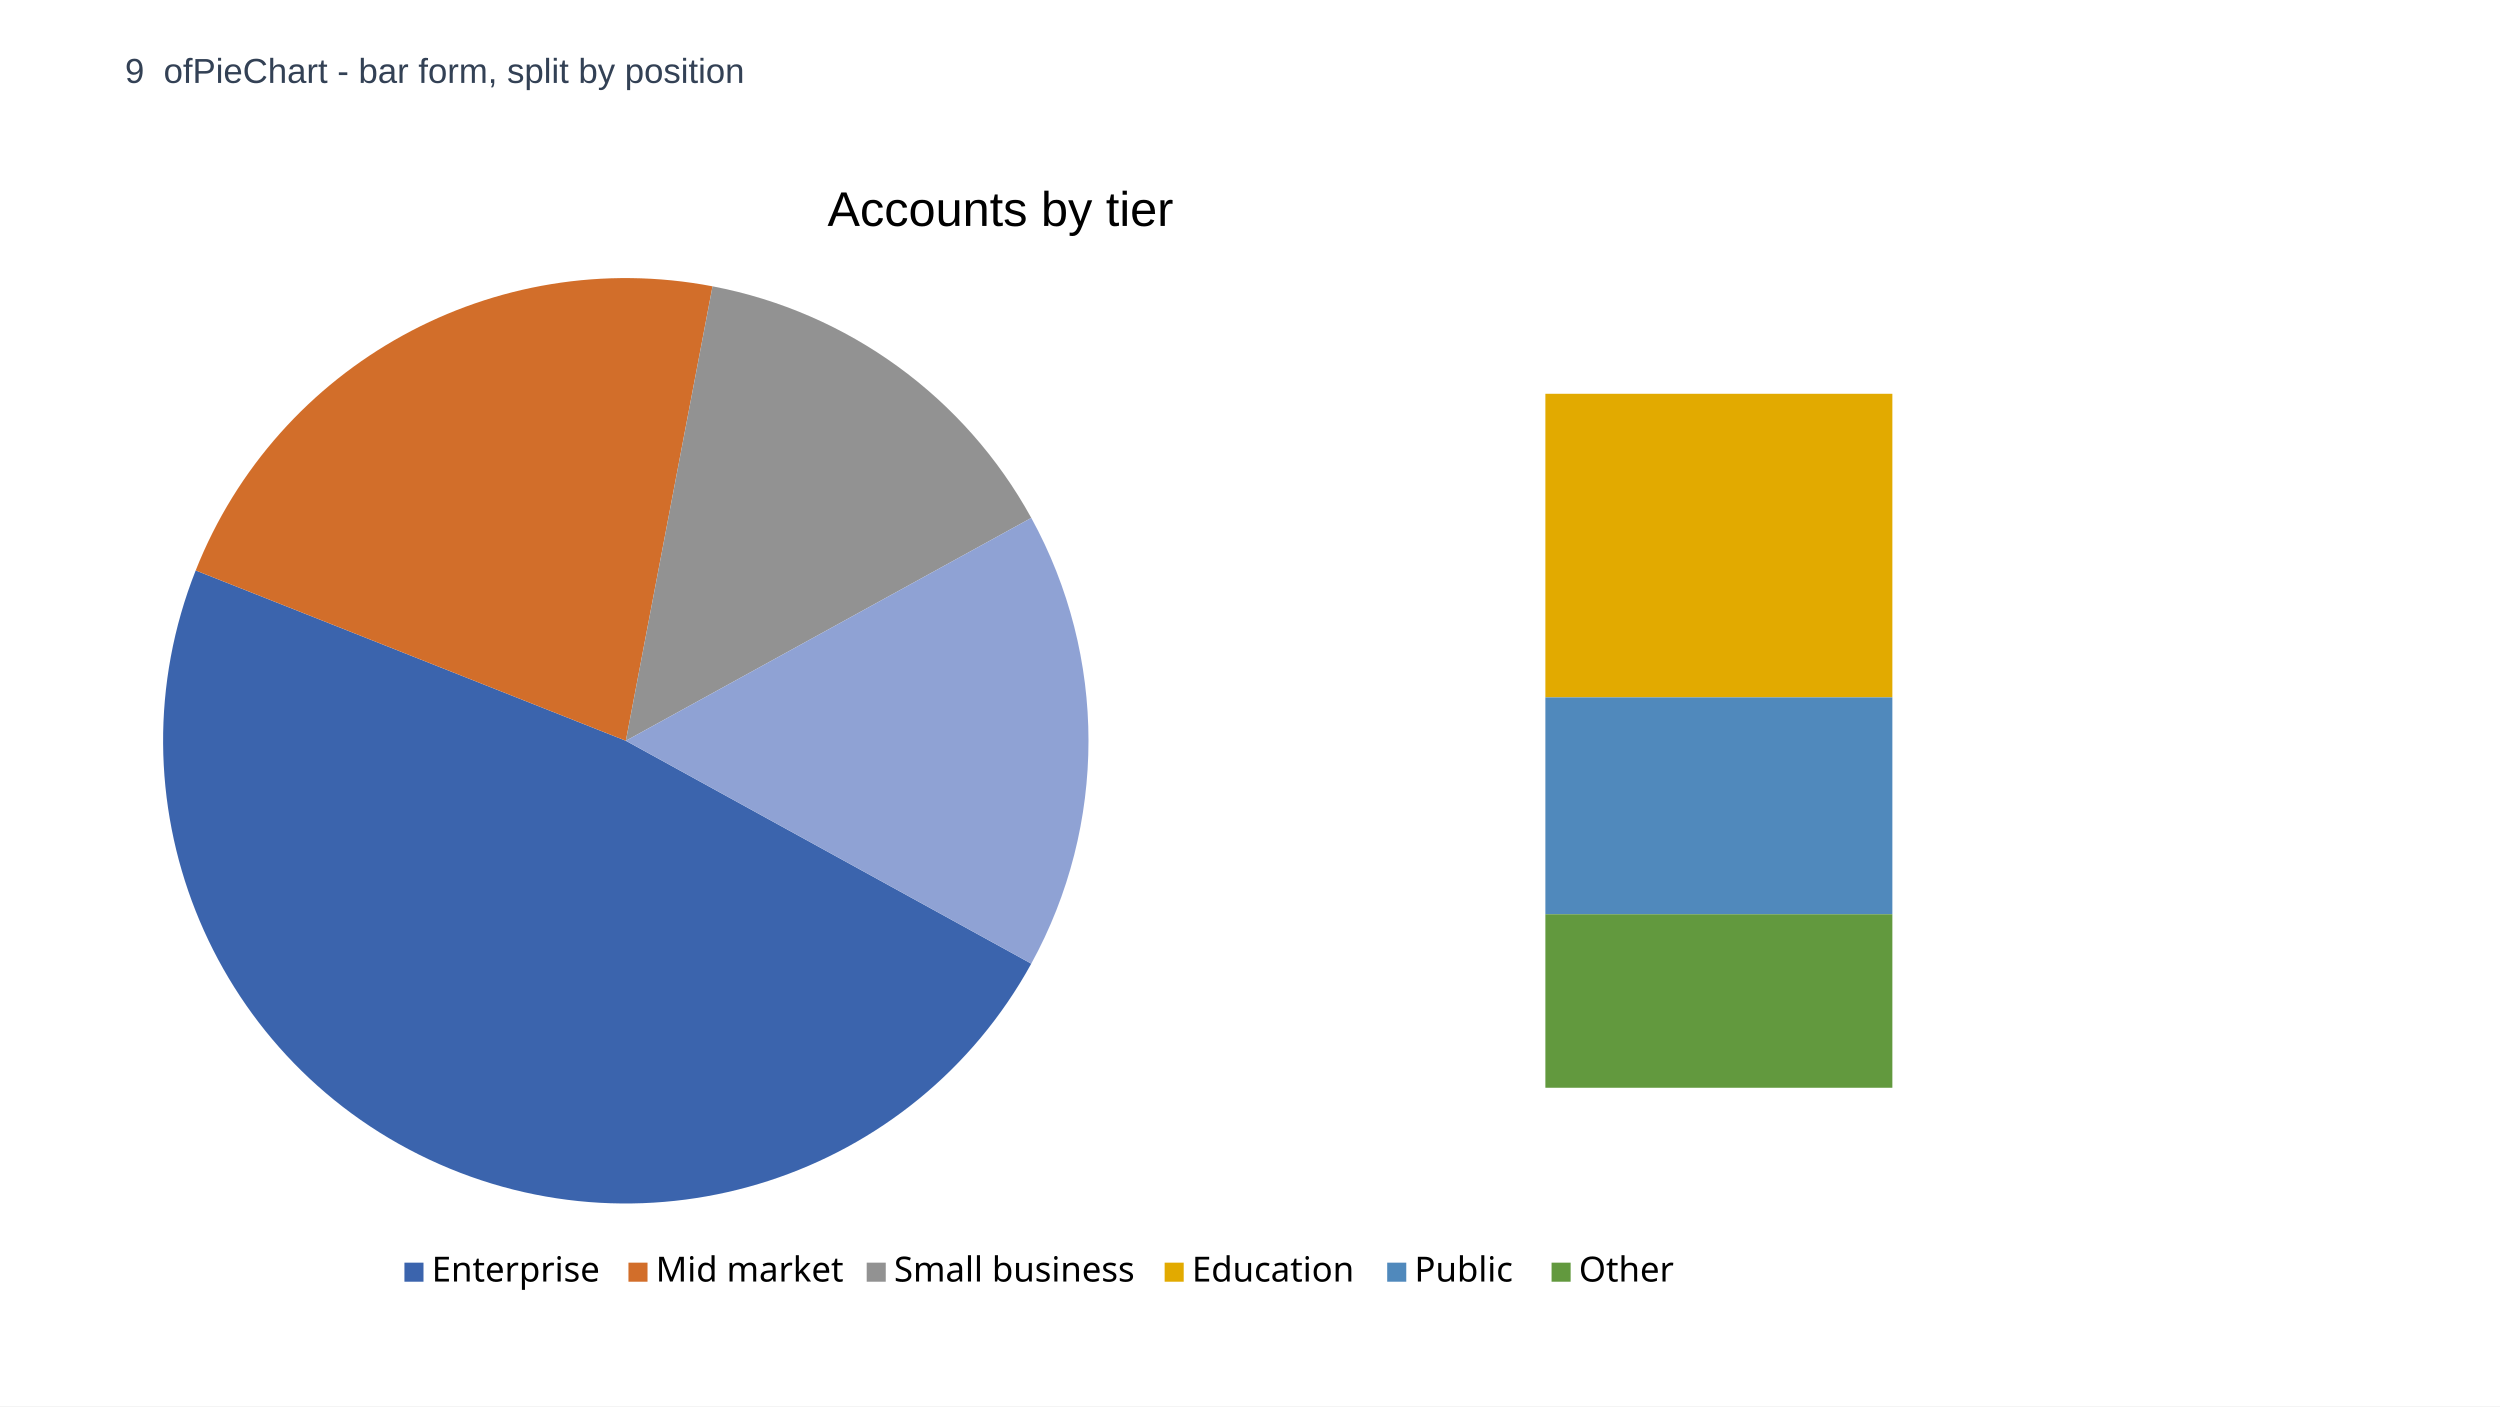
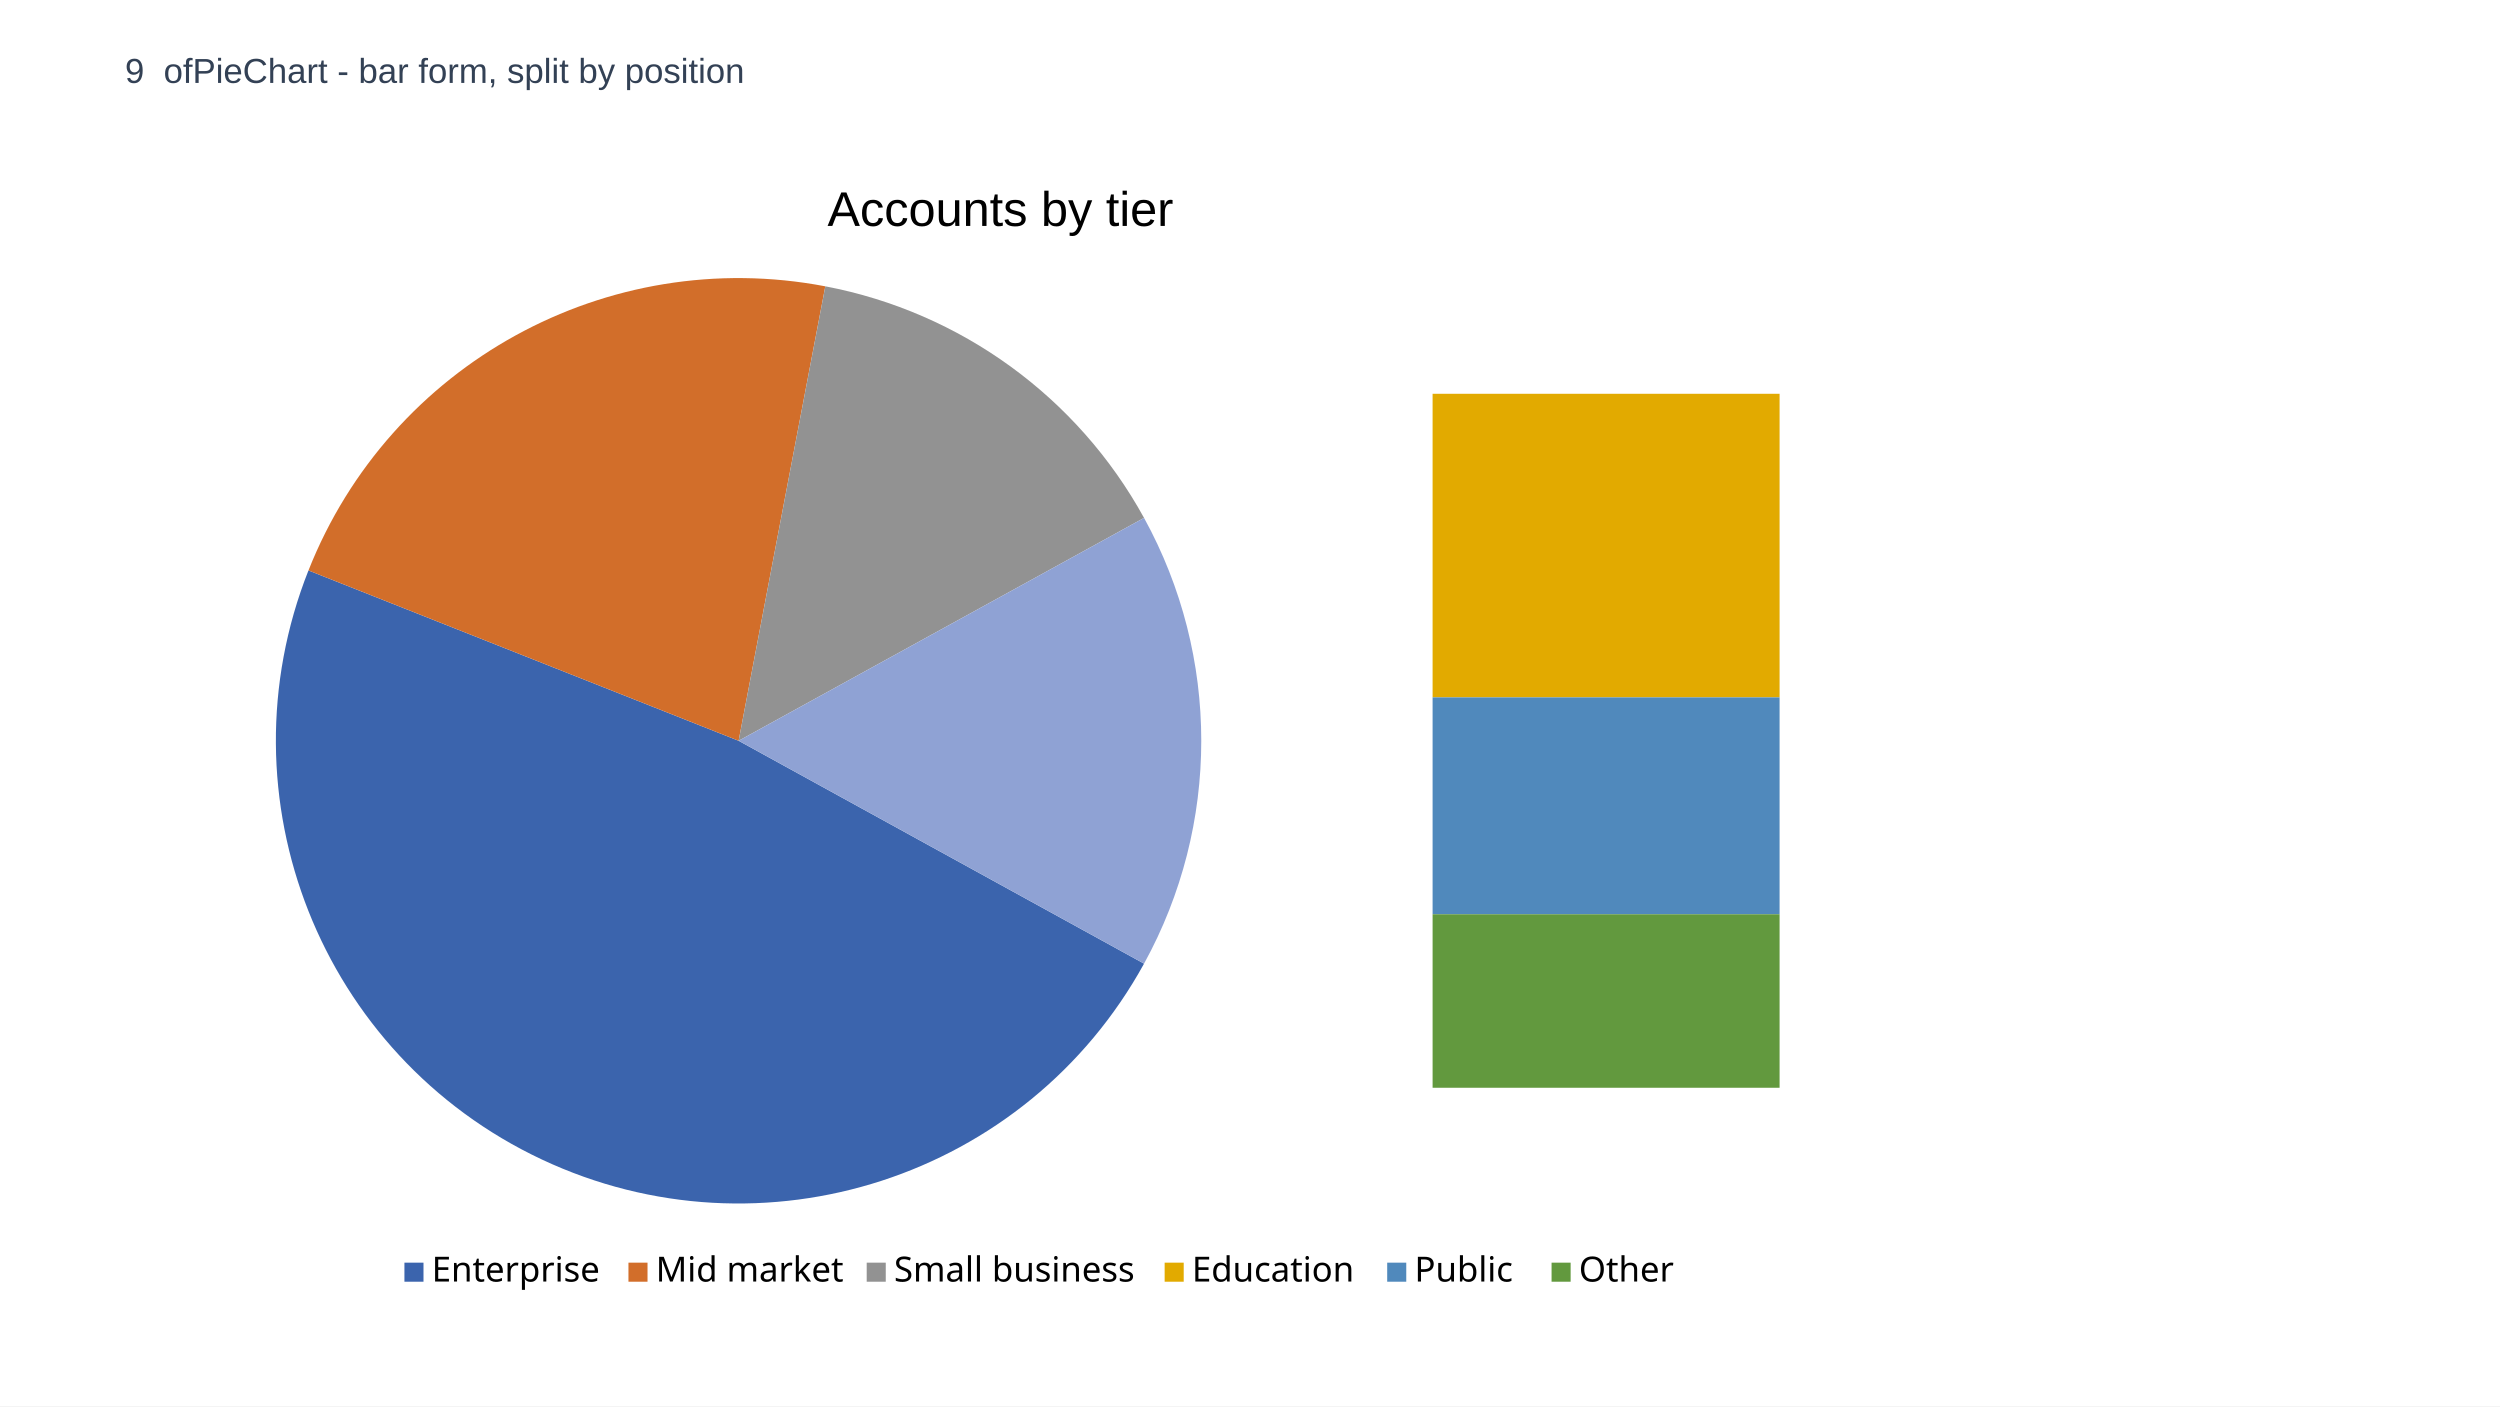
<svg xmlns="http://www.w3.org/2000/svg" viewBox="0 0 960 540" width="960" height="540">
  <rect width="960" height="540" fill="#ffffff" />
  <g role="img" aria-label="Caption" data-pptx-id="264.18" data-pptx-path="0" transform="translate(48, 18.667)">
    <rect fill="none" stroke="none" width="864" height="29.333" />
    <text x="0" y="13.174" xml:space="preserve">
      <tspan x="0" dy="0" text-anchor="start" font-size="13.333" font-family="Arial, Arimo, sans-serif" fill="#334155">9  ofPieChart - bar form, split by position</tspan>
    </text>
  </g>
  <g role="img" aria-label="ofPieChart" data-pptx-id="264.108" data-pptx-path="1" transform="translate(48, 61.333) scale(1, 1) translate(0, 0)">
    <g transform="translate(0, 6.981)">
      <rect fill="none" stroke="none" width="693.333" height="31.281" />
      <text x="0" y="18.444" xml:space="preserve">
        <tspan x="346.667" dy="0" text-anchor="middle" font-size="18.667" font-family="Arial, Arimo, sans-serif">Accounts by tier</tspan>
      </text>
    </g>
-     <g transform="translate(14.667, 45.466)">
+     <g transform="translate(57.973, 45.466)">
      <path fill="#3b64ad" stroke="none" d="M 250.005 197.434 C 216.119 259.073 140.156 283.754 76.511 253.805 C 12.866 223.856 -16.537 149.593 9.357 84.193 L 133.243 133.243 Z" transform="scale(1.333333, 1.333333)" />
    </g>
-     <g transform="translate(14.667, 45.466)">
+     <g transform="translate(57.973, 45.466)">
      <path fill="#d26e2a" stroke="none" d="M 9.357 84.193 C 32.902 24.724 95.383 -9.625 158.21 2.36 L 133.243 133.243 Z" transform="scale(1.333333, 1.333333)" />
    </g>
-     <g transform="translate(14.667, 45.466)">
+     <g transform="translate(57.973, 45.466)">
      <path fill="#929292" stroke="none" d="M 158.21 2.36 C 197.218 9.801 230.874 34.254 250.005 69.053 L 133.243 133.243 Z" transform="scale(1.333333, 1.333333)" />
    </g>
-     <g transform="translate(14.667, 45.466)">
+     <g transform="translate(57.973, 45.466)">
      <path fill="#8fa2d4" stroke="none" d="M 250.005 69.053 C 271.98 109.025 271.98 157.461 250.005 197.434 L 133.243 133.243 Z" transform="scale(1.333333, 1.333333)" />
    </g>
-     <g transform="translate(545.424, 89.881)">
+     <g transform="translate(502.117, 89.881)">
      <rect fill="#e2aa00" stroke="none" width="133.243" height="116.588" />
    </g>
-     <g transform="translate(545.424, 206.468)">
+     <g transform="translate(502.117, 206.468)">
      <rect fill="#5089bc" stroke="none" width="133.243" height="83.277" />
    </g>
-     <g transform="translate(545.424, 289.745)">
+     <g transform="translate(502.117, 289.745)">
      <rect fill="#62993e" stroke="none" width="133.243" height="66.622" />
    </g>
    <g transform="translate(107.301, 423.527)">
      <rect fill="#3b64ad" stroke="none" width="7.32" height="7.32" />
    </g>
    <g transform="translate(117.781, 418.543)">
      <rect fill="none" stroke="none" width="72.52" height="24.414" />
      <text x="0" y="12.243" xml:space="preserve">
        <tspan x="0" dy="0" text-anchor="start" font-size="13.333" font-family="Aptos, Carlito, sans-serif" fill="#000000">Enterprise</tspan>
      </text>
    </g>
    <g transform="translate(193.328, 423.527)">
      <rect fill="#d26e2a" stroke="none" width="7.32" height="7.32" />
    </g>
    <g transform="translate(203.808, 418.543)">
      <rect fill="none" stroke="none" width="77.975" height="24.414" />
      <text x="0" y="12.243" xml:space="preserve">
        <tspan x="0" dy="0" text-anchor="start" font-size="13.333" font-family="Aptos, Carlito, sans-serif" fill="#000000">Mid market</tspan>
      </text>
    </g>
    <g transform="translate(284.811, 423.527)">
      <rect fill="#929292" stroke="none" width="7.32" height="7.32" />
    </g>
    <g transform="translate(295.291, 418.543)">
      <rect fill="none" stroke="none" width="100.905" height="24.414" />
      <text x="0" y="12.243" xml:space="preserve">
        <tspan x="0" dy="0" text-anchor="start" font-size="13.333" font-family="Aptos, Carlito, sans-serif" fill="#000000">Small business</tspan>
      </text>
    </g>
    <g transform="translate(399.224, 423.527)">
      <rect fill="#e2aa00" stroke="none" width="7.32" height="7.32" />
    </g>
    <g transform="translate(409.704, 418.543)">
      <rect fill="none" stroke="none" width="71.953" height="24.414" />
      <text x="0" y="12.243" xml:space="preserve">
        <tspan x="0" dy="0" text-anchor="start" font-size="13.333" font-family="Aptos, Carlito, sans-serif" fill="#000000">Education</tspan>
      </text>
    </g>
    <g transform="translate(484.685, 423.527)">
      <rect fill="#5089bc" stroke="none" width="7.32" height="7.32" />
    </g>
    <g transform="translate(495.165, 418.543)">
      <rect fill="none" stroke="none" width="49.609" height="24.414" />
      <text x="0" y="12.243" xml:space="preserve">
        <tspan x="0" dy="0" text-anchor="start" font-size="13.333" font-family="Aptos, Carlito, sans-serif" fill="#000000">Public</tspan>
      </text>
    </g>
    <g transform="translate(547.803, 423.527)">
      <rect fill="#62993e" stroke="none" width="7.32" height="7.32" />
    </g>
    <g transform="translate(558.283, 418.543)">
      <rect fill="none" stroke="none" width="46.243" height="24.414" />
      <text x="0" y="12.243" xml:space="preserve">
        <tspan x="0" dy="0" text-anchor="start" font-size="13.333" font-family="Aptos, Carlito, sans-serif" fill="#000000">Other</tspan>
      </text>
    </g>
  </g>
</svg>
